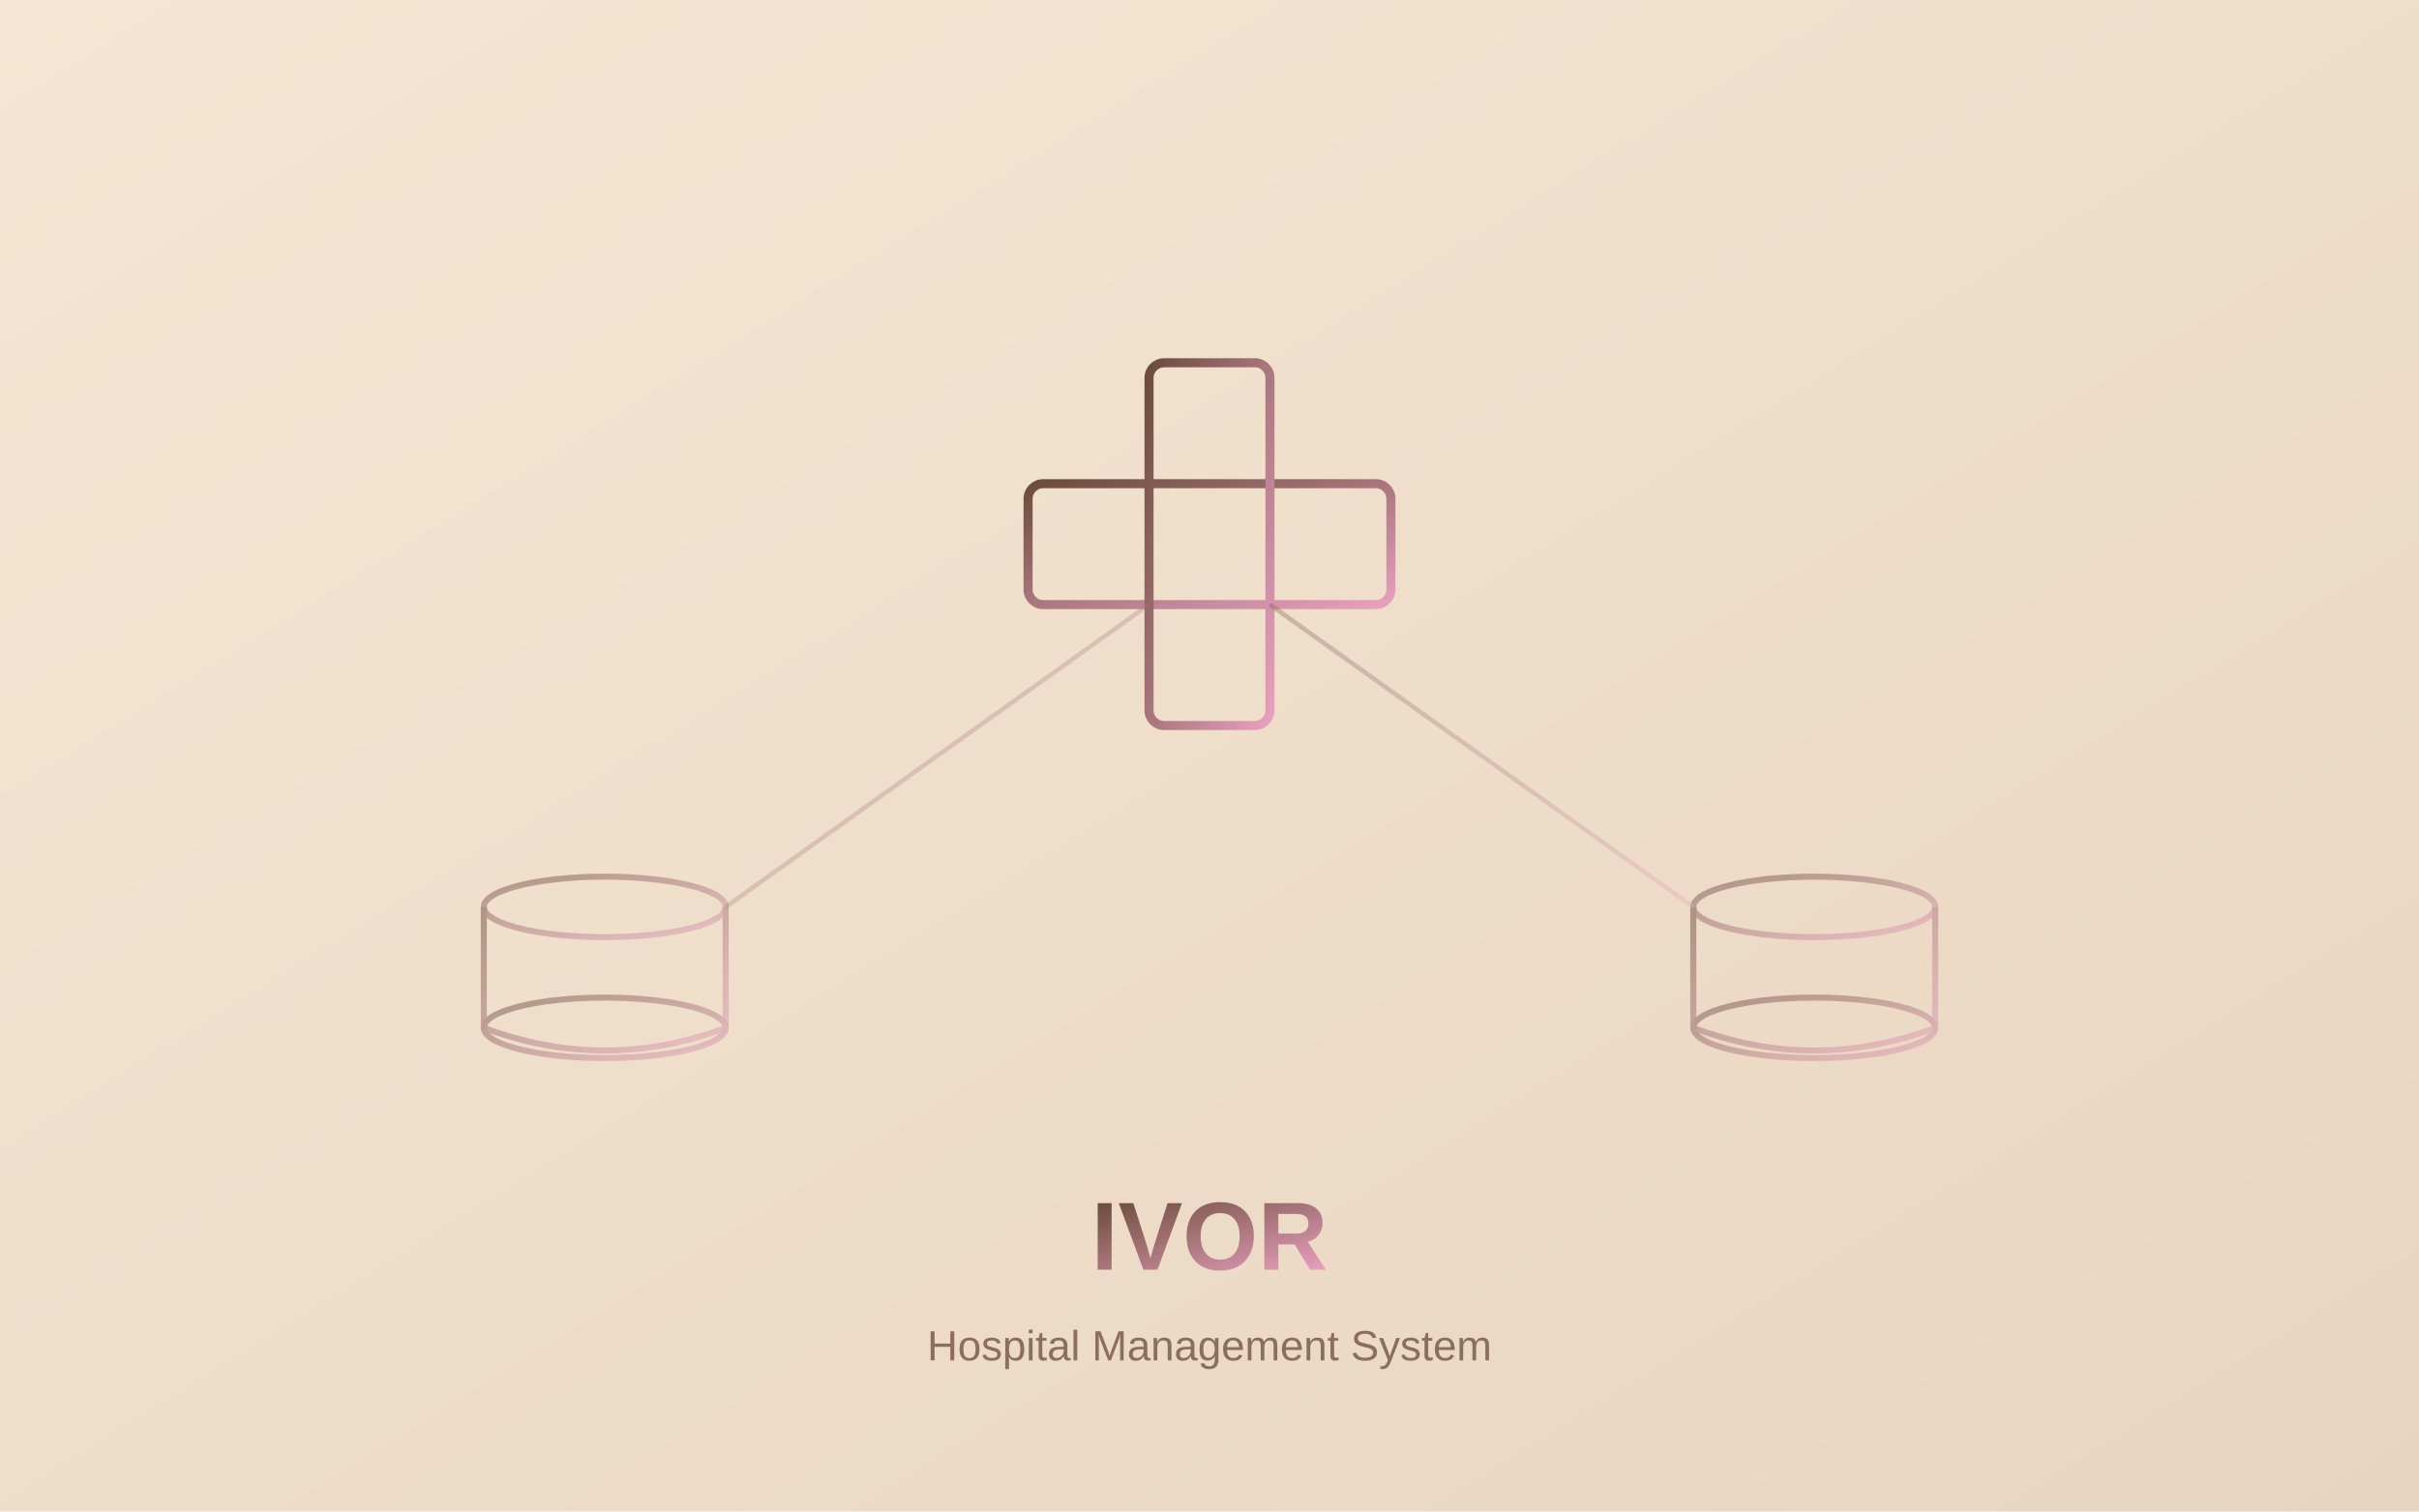
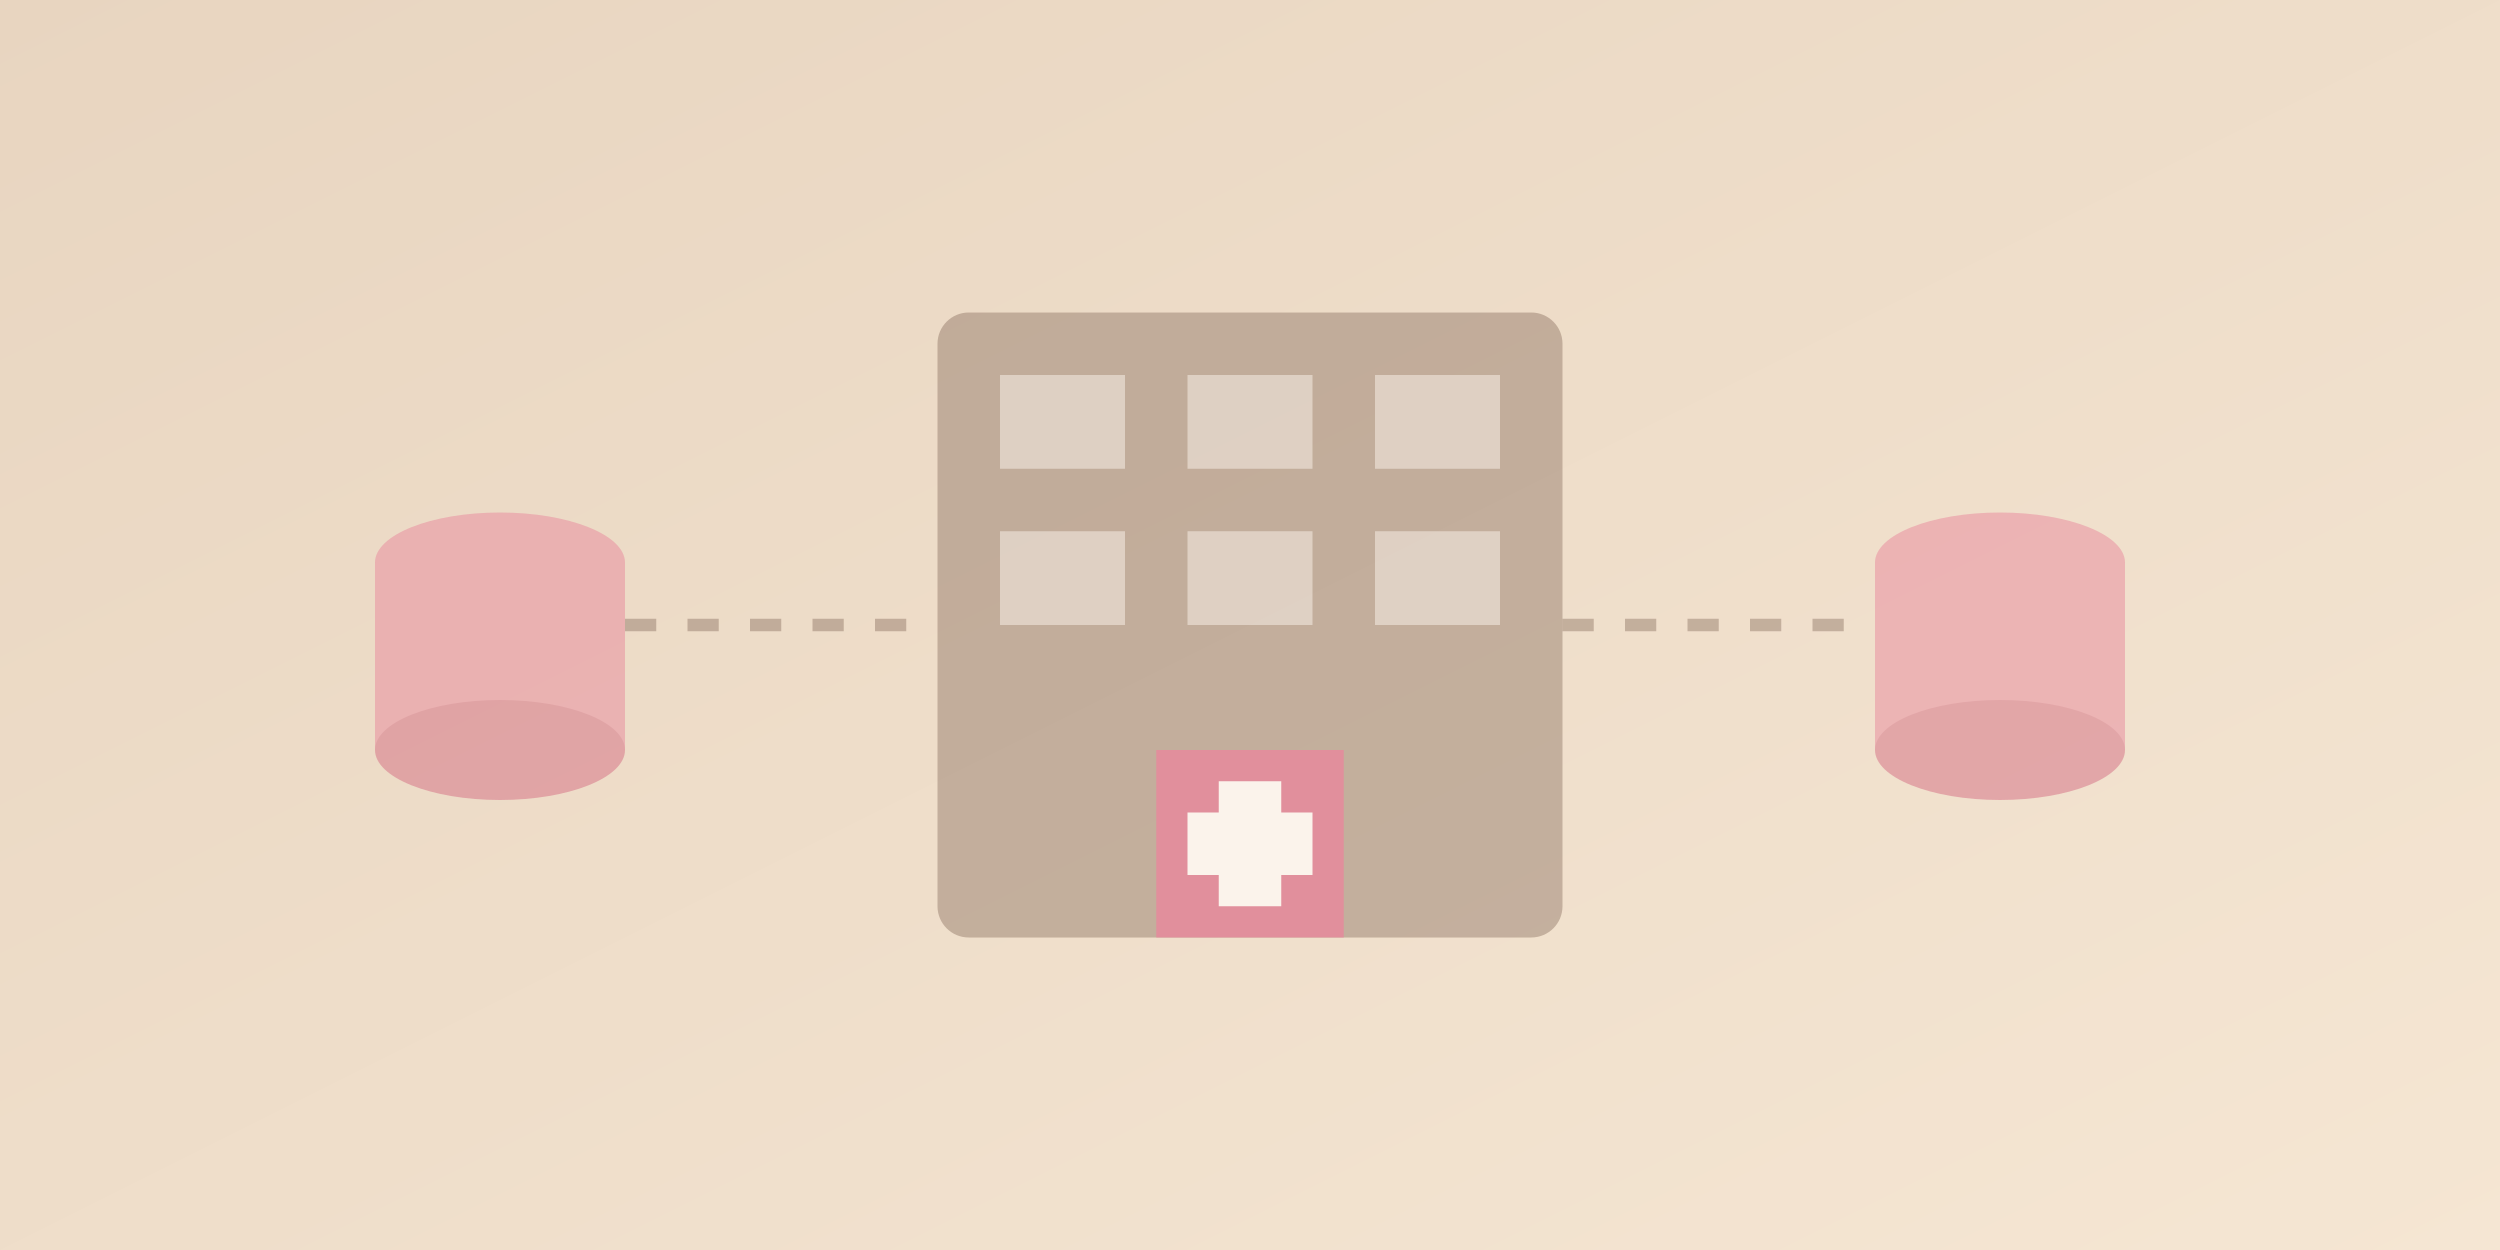
- <svg xmlns="http://www.w3.org/2000/svg" viewBox="0 0 800 500">
+ <svg xmlns="http://www.w3.org/2000/svg" viewBox="0 0 400 200">
  <defs>
    <linearGradient id="bg" x1="0%" y1="0%" x2="100%" y2="100%">
-       <stop offset="0%" style="stop-color:#F5E6D3" />
-       <stop offset="100%" style="stop-color:#E8D5C0" />
+       <stop offset="0%" style="stop-color:#E8D5C0;stop-opacity:1" />
+       <stop offset="100%" style="stop-color:#F5E6D3;stop-opacity:1" />
    </linearGradient>
    <linearGradient id="accent" x1="0%" y1="0%" x2="100%" y2="100%">
-       <stop offset="0%" style="stop-color:#6B4C3B" />
-       <stop offset="100%" style="stop-color:#E8A0BF" />
+       <stop offset="0%" style="stop-color:#5C3D2E;stop-opacity:1" />
+       <stop offset="100%" style="stop-color:#E8879C;stop-opacity:1" />
    </linearGradient>
  </defs>
-   <rect width="800" height="500" fill="url(#bg)" />
-   <g transform="translate(400,180)" fill="none" stroke="url(#accent)" stroke-width="3">
-     <rect x="-60" y="-20" width="120" height="40" rx="5" />
-     <rect x="-20" y="-60" width="40" height="120" rx="5" />
+   <rect width="400" height="200" fill="url(#bg)" />
+   <rect x="150" y="50" width="100" height="100" fill="#5C3D2E" opacity="0.3" rx="5" />
+   <rect x="160" y="60" width="20" height="15" fill="#FBF3EB" opacity="0.5" />
+   <rect x="190" y="60" width="20" height="15" fill="#FBF3EB" opacity="0.5" />
+   <rect x="220" y="60" width="20" height="15" fill="#FBF3EB" opacity="0.5" />
+   <rect x="160" y="85" width="20" height="15" fill="#FBF3EB" opacity="0.5" />
+   <rect x="190" y="85" width="20" height="15" fill="#FBF3EB" opacity="0.5" />
+   <rect x="220" y="85" width="20" height="15" fill="#FBF3EB" opacity="0.5" />
+   <rect x="185" y="120" width="30" height="30" fill="#E8879C" opacity="0.8" />
+   <rect x="195" y="125" width="10" height="20" fill="#FBF3EB" />
+   <rect x="190" y="130" width="20" height="10" fill="#FBF3EB" />
+   <g transform="translate(80, 90)" opacity="0.5">
+     <ellipse rx="20" ry="8" fill="#E8879C" />
+     <rect x="-20" y="0" width="40" height="30" fill="#E8879C" />
+     <ellipse cx="0" cy="30" rx="20" ry="8" fill="#D46B82" />
  </g>
-   <g transform="translate(200,300)" fill="none" stroke="url(#accent)" stroke-width="2" opacity="0.5">
-     <ellipse cx="0" cy="0" rx="40" ry="10" />
-     <path d="M-40,0 L-40,40 Q0,55 40,40 L40,0" />
-     <ellipse cx="0" cy="40" rx="40" ry="10" />
+   <g transform="translate(320, 90)" opacity="0.5">
+     <ellipse rx="20" ry="8" fill="#E8879C" />
+     <rect x="-20" y="0" width="40" height="30" fill="#E8879C" />
+     <ellipse cx="0" cy="30" rx="20" ry="8" fill="#D46B82" />
  </g>
-   <g transform="translate(600,300)" fill="none" stroke="url(#accent)" stroke-width="2" opacity="0.5">
-     <ellipse cx="0" cy="0" rx="40" ry="10" />
-     <path d="M-40,0 L-40,40 Q0,55 40,40 L40,0" />
-     <ellipse cx="0" cy="40" rx="40" ry="10" />
+   <g stroke="#5C3D2E" stroke-width="2" opacity="0.3" stroke-dasharray="5,5">
+     <line x1="100" y1="100" x2="150" y2="100" />
+     <line x1="250" y1="100" x2="300" y2="100" />
  </g>
-   <g stroke="url(#accent)" stroke-width="1.5" opacity="0.3">
-     <line x1="240" y1="300" x2="380" y2="200" />
-     <line x1="560" y1="300" x2="420" y2="200" />
-   </g>
-   <text x="400" y="420" font-family="Arial, sans-serif" font-size="32" font-weight="bold" fill="url(#accent)" text-anchor="middle">IVOR</text>
-   <text x="400" y="450" font-family="Arial, sans-serif" font-size="14" fill="#8B6F5C" text-anchor="middle">Hospital Management System</text>
</svg>
